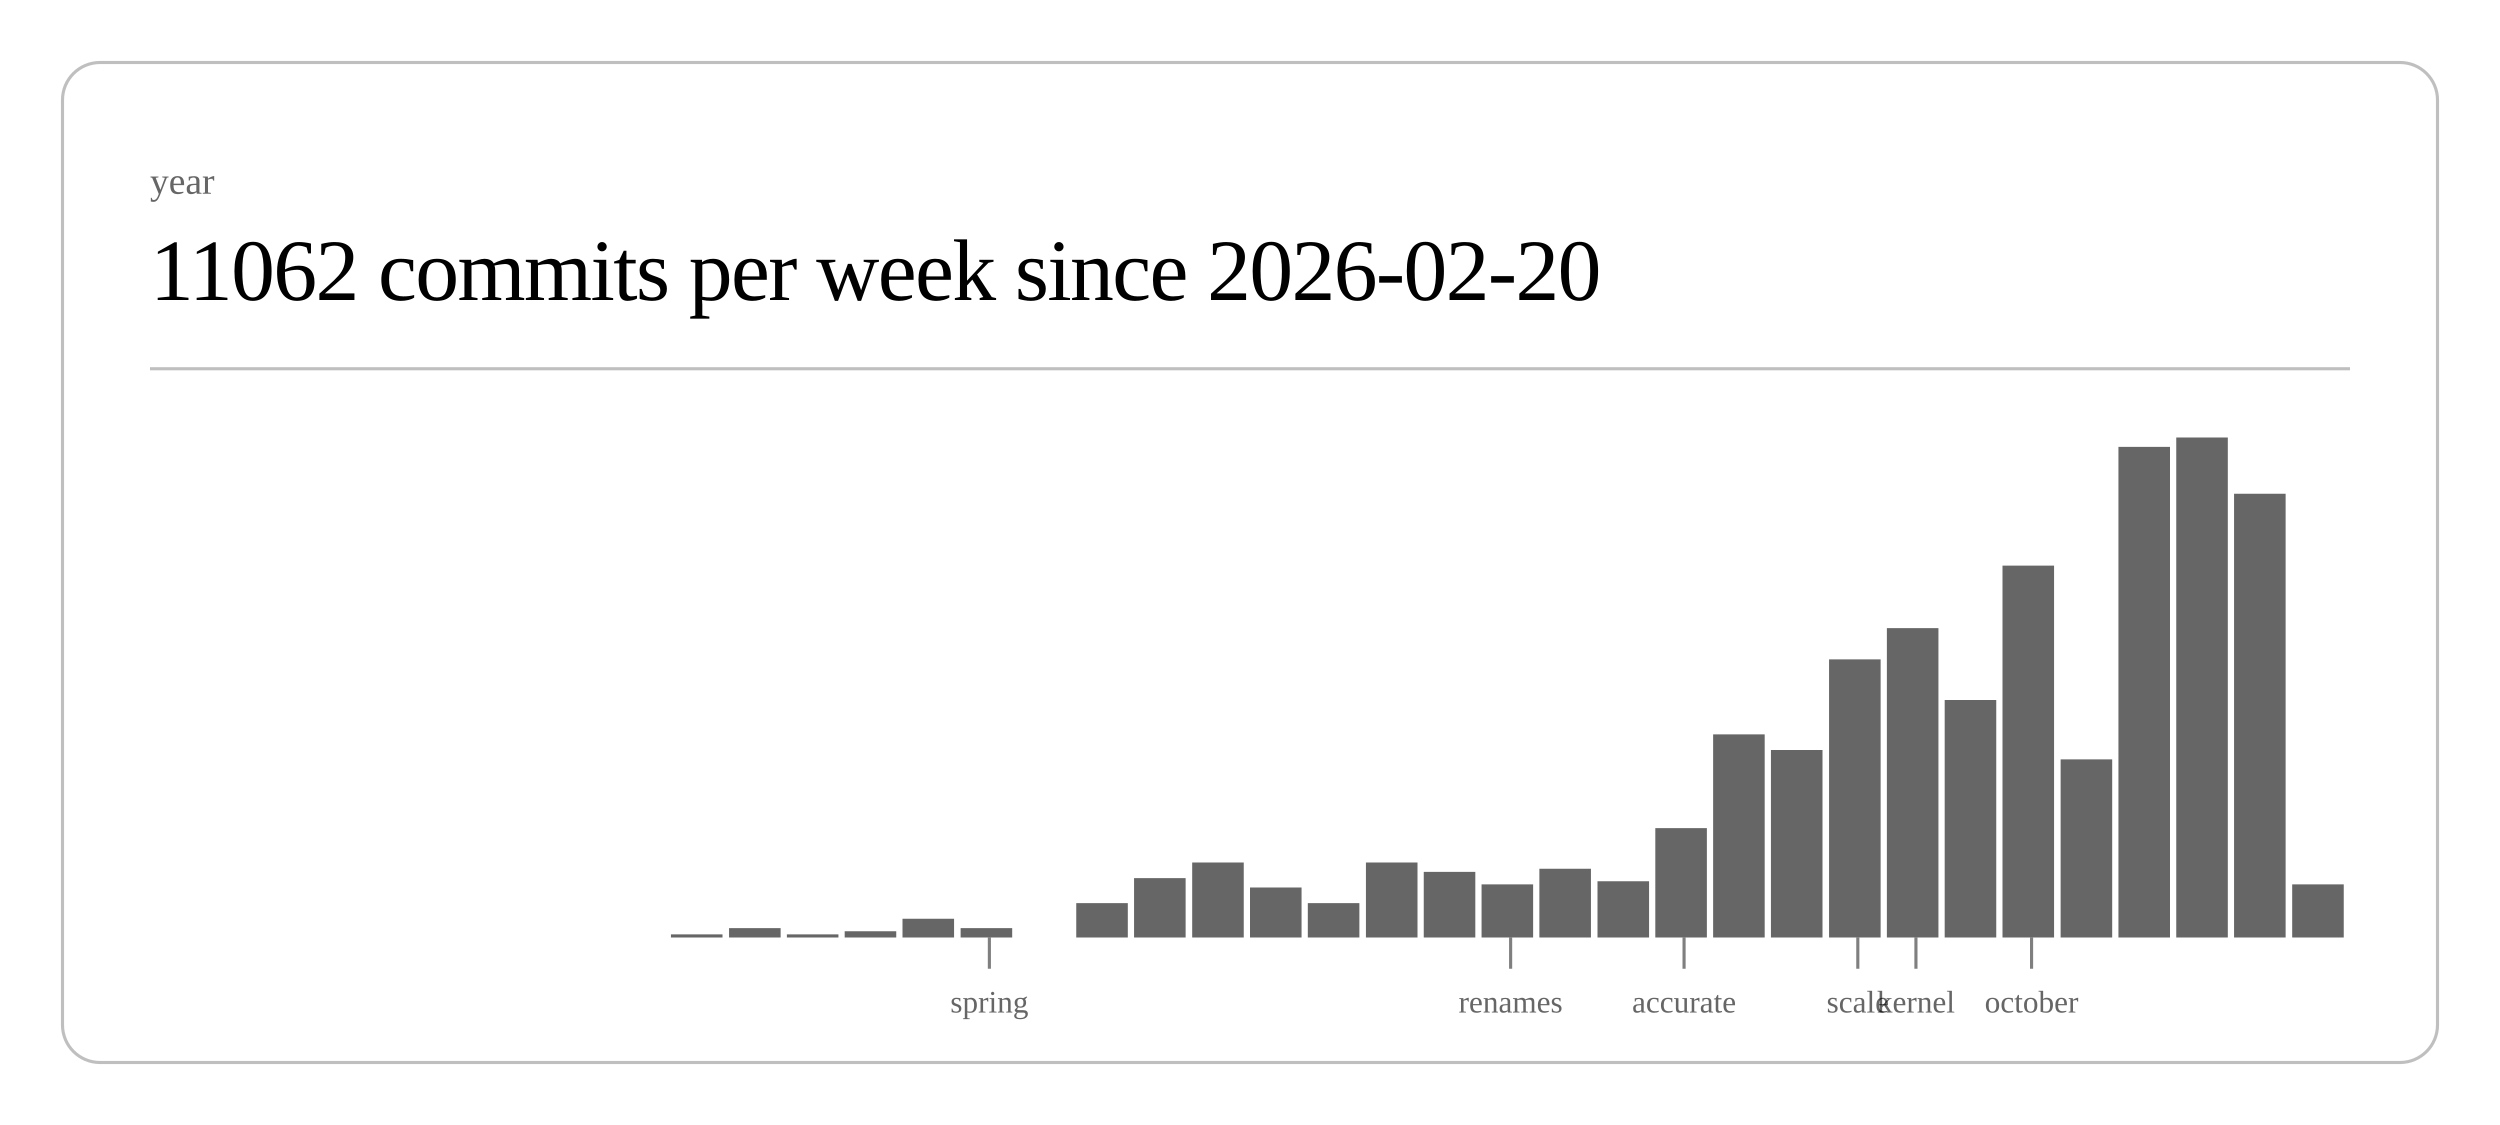
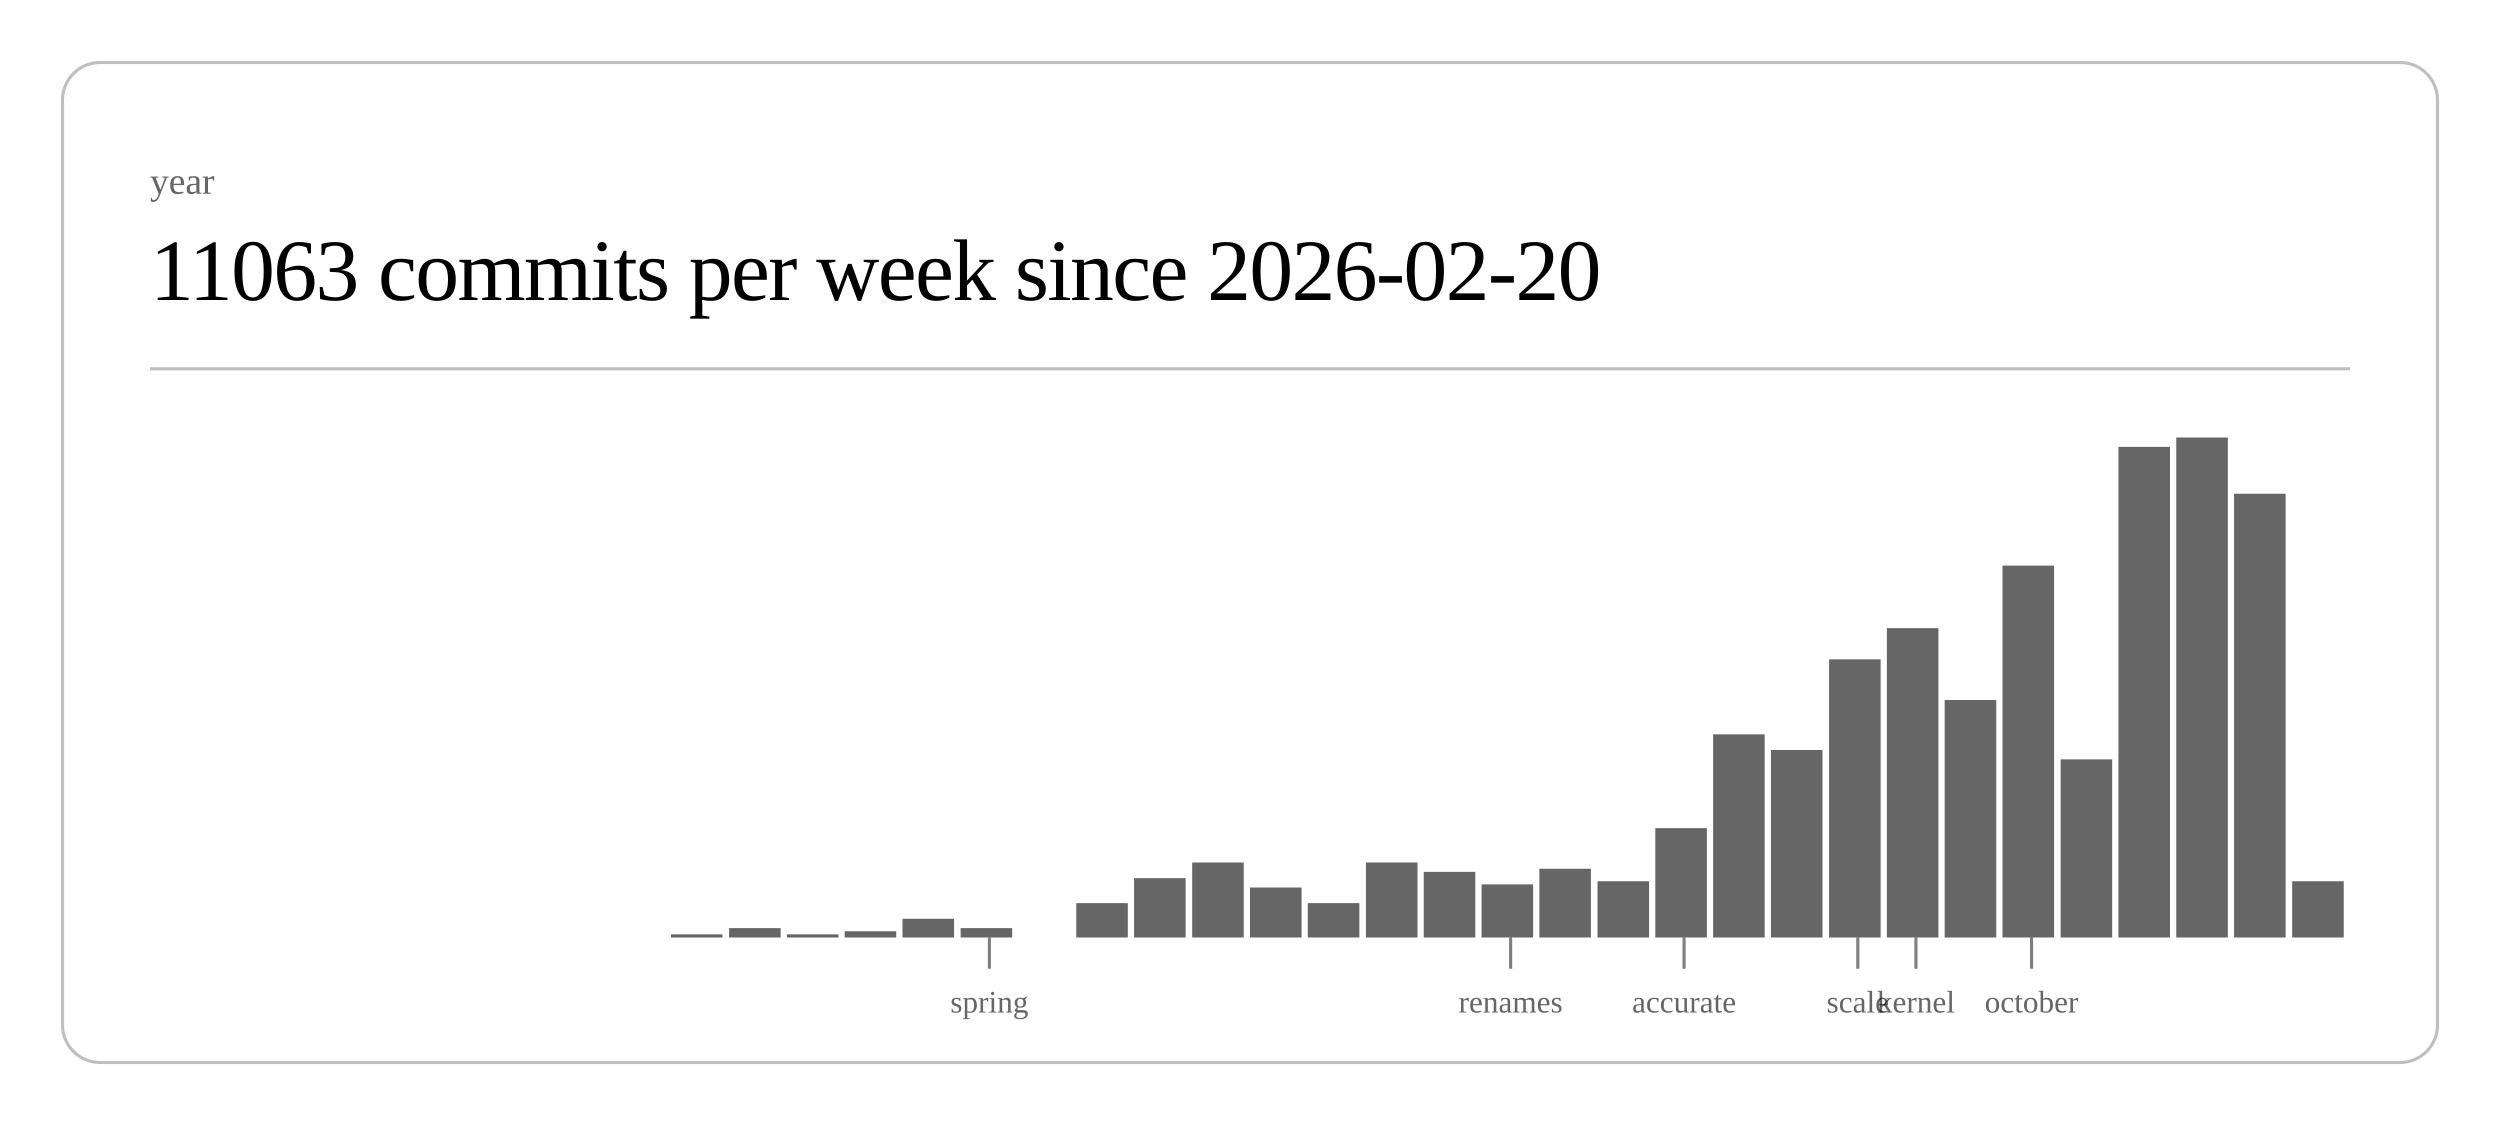
<svg xmlns="http://www.w3.org/2000/svg" class="post-header-svg" viewBox="0 0 800 360" width="800" height="360">
  <rect x="20" y="20" width="760" height="320" rx="12" ry="12" fill="none" stroke="currentColor" stroke-width="1" opacity="0.25" />
  <text fill="currentColor" x="48" y="62" font-size="12" opacity="0.6">year</text>
-   <text fill="currentColor" x="48" y="96" font-size="28" font-weight="300" letter-spacing="-0.5">11062 commits per week since 2026-02-20</text>
+   <text fill="currentColor" x="48" y="96" font-size="28" font-weight="300" letter-spacing="-0.5">11063 commits per week since 2026-02-20</text>
  <line stroke="currentColor" x1="48" y1="118" x2="752" y2="118" stroke-width="1" opacity="0.25" />
  <rect x="214.7" y="299" width="16.5" height="1" fill="currentColor" opacity="0.6" />
  <rect x="233.3" y="297" width="16.5" height="3" fill="currentColor" opacity="0.6" />
  <rect x="251.8" y="299" width="16.5" height="1" fill="currentColor" opacity="0.6" />
  <rect x="270.3" y="298" width="16.5" height="2" fill="currentColor" opacity="0.6" />
  <rect x="288.8" y="294" width="16.5" height="6" fill="currentColor" opacity="0.6" />
  <rect x="307.4" y="297" width="16.5" height="3" fill="currentColor" opacity="0.6" />
  <rect x="344.4" y="289" width="16.5" height="11" fill="currentColor" opacity="0.6" />
  <rect x="362.9" y="281" width="16.5" height="19" fill="currentColor" opacity="0.6" />
  <rect x="381.5" y="276" width="16.5" height="24" fill="currentColor" opacity="0.6" />
  <rect x="400.0" y="284" width="16.5" height="16" fill="currentColor" opacity="0.6" />
  <rect x="418.5" y="289" width="16.5" height="11" fill="currentColor" opacity="0.6" />
  <rect x="437.1" y="276" width="16.5" height="24" fill="currentColor" opacity="0.6" />
  <rect x="455.6" y="279" width="16.5" height="21" fill="currentColor" opacity="0.6" />
  <rect x="474.1" y="283" width="16.5" height="17" fill="currentColor" opacity="0.6" />
  <rect x="492.6" y="278" width="16.5" height="22" fill="currentColor" opacity="0.6" />
  <rect x="511.2" y="282" width="16.5" height="18" fill="currentColor" opacity="0.6" />
  <rect x="529.7" y="265" width="16.5" height="35" fill="currentColor" opacity="0.6" />
  <rect x="548.2" y="235" width="16.5" height="65" fill="currentColor" opacity="0.6" />
  <rect x="566.7" y="240" width="16.5" height="60" fill="currentColor" opacity="0.6" />
  <rect x="585.3" y="211" width="16.5" height="89" fill="currentColor" opacity="0.6" />
  <rect x="603.8" y="201" width="16.5" height="99" fill="currentColor" opacity="0.6" />
  <rect x="622.3" y="224" width="16.5" height="76" fill="currentColor" opacity="0.6" />
  <rect x="640.8" y="181" width="16.5" height="119" fill="currentColor" opacity="0.6" />
  <rect x="659.4" y="243" width="16.5" height="57" fill="currentColor" opacity="0.6" />
  <rect x="677.9" y="143" width="16.5" height="157" fill="currentColor" opacity="0.6" />
  <rect x="696.4" y="140" width="16.5" height="160" fill="currentColor" opacity="0.6" />
  <rect x="714.9" y="158" width="16.5" height="142" fill="currentColor" opacity="0.6" />
-   <rect x="733.5" y="283" width="16.5" height="17" fill="currentColor" opacity="0.6" />
+   <rect x="733.5" y="282" width="16.5" height="18" fill="currentColor" opacity="0.6" />
  <line stroke="currentColor" x1="316.6" y1="300" x2="316.6" y2="310" stroke-width="1" opacity="0.5" />
  <text fill="currentColor" x="316.6" y="324" font-size="10" opacity="0.6" text-anchor="middle">spring</text>
  <line stroke="currentColor" x1="483.4" y1="300" x2="483.4" y2="310" stroke-width="1" opacity="0.5" />
  <text fill="currentColor" x="483.4" y="324" font-size="10" opacity="0.6" text-anchor="middle">renames</text>
  <line stroke="currentColor" x1="538.9" y1="300" x2="538.9" y2="310" stroke-width="1" opacity="0.5" />
  <text fill="currentColor" x="538.9" y="324" font-size="10" opacity="0.6" text-anchor="middle">accurate</text>
  <line stroke="currentColor" x1="594.5" y1="300" x2="594.5" y2="310" stroke-width="1" opacity="0.5" />
  <text fill="currentColor" x="594.5" y="324" font-size="10" opacity="0.6" text-anchor="middle">scale</text>
  <line stroke="currentColor" x1="613.1" y1="300" x2="613.1" y2="310" stroke-width="1" opacity="0.5" />
  <text fill="currentColor" x="613.1" y="324" font-size="10" opacity="0.6" text-anchor="middle">kernel</text>
  <line stroke="currentColor" x1="650.1" y1="300" x2="650.1" y2="310" stroke-width="1" opacity="0.5" />
  <text fill="currentColor" x="650.1" y="324" font-size="10" opacity="0.6" text-anchor="middle">october</text>
</svg>
